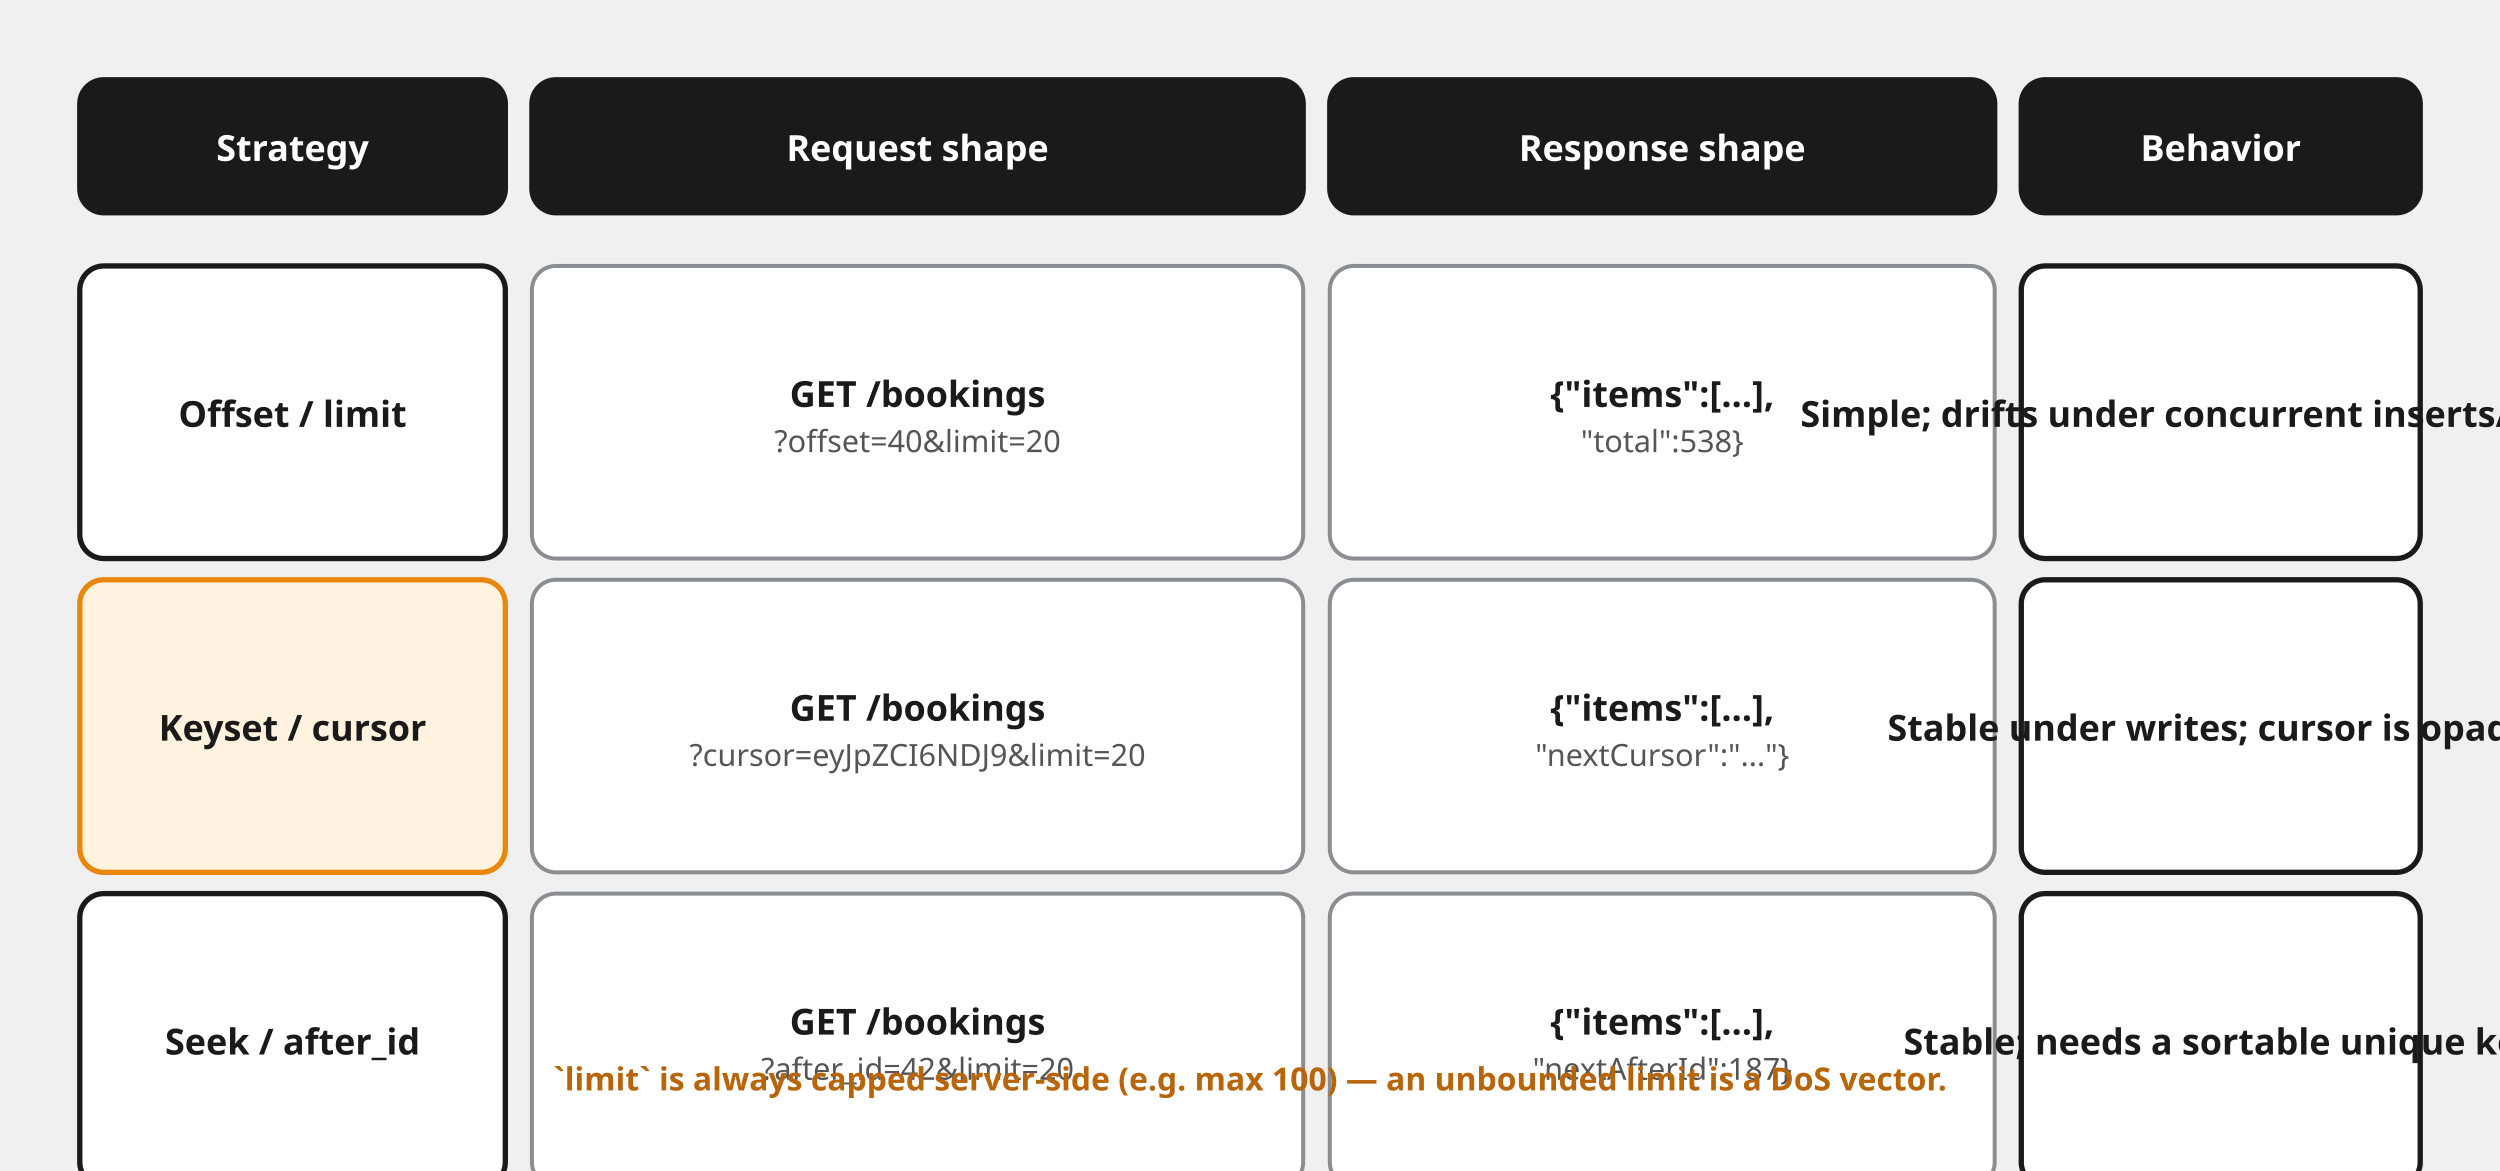
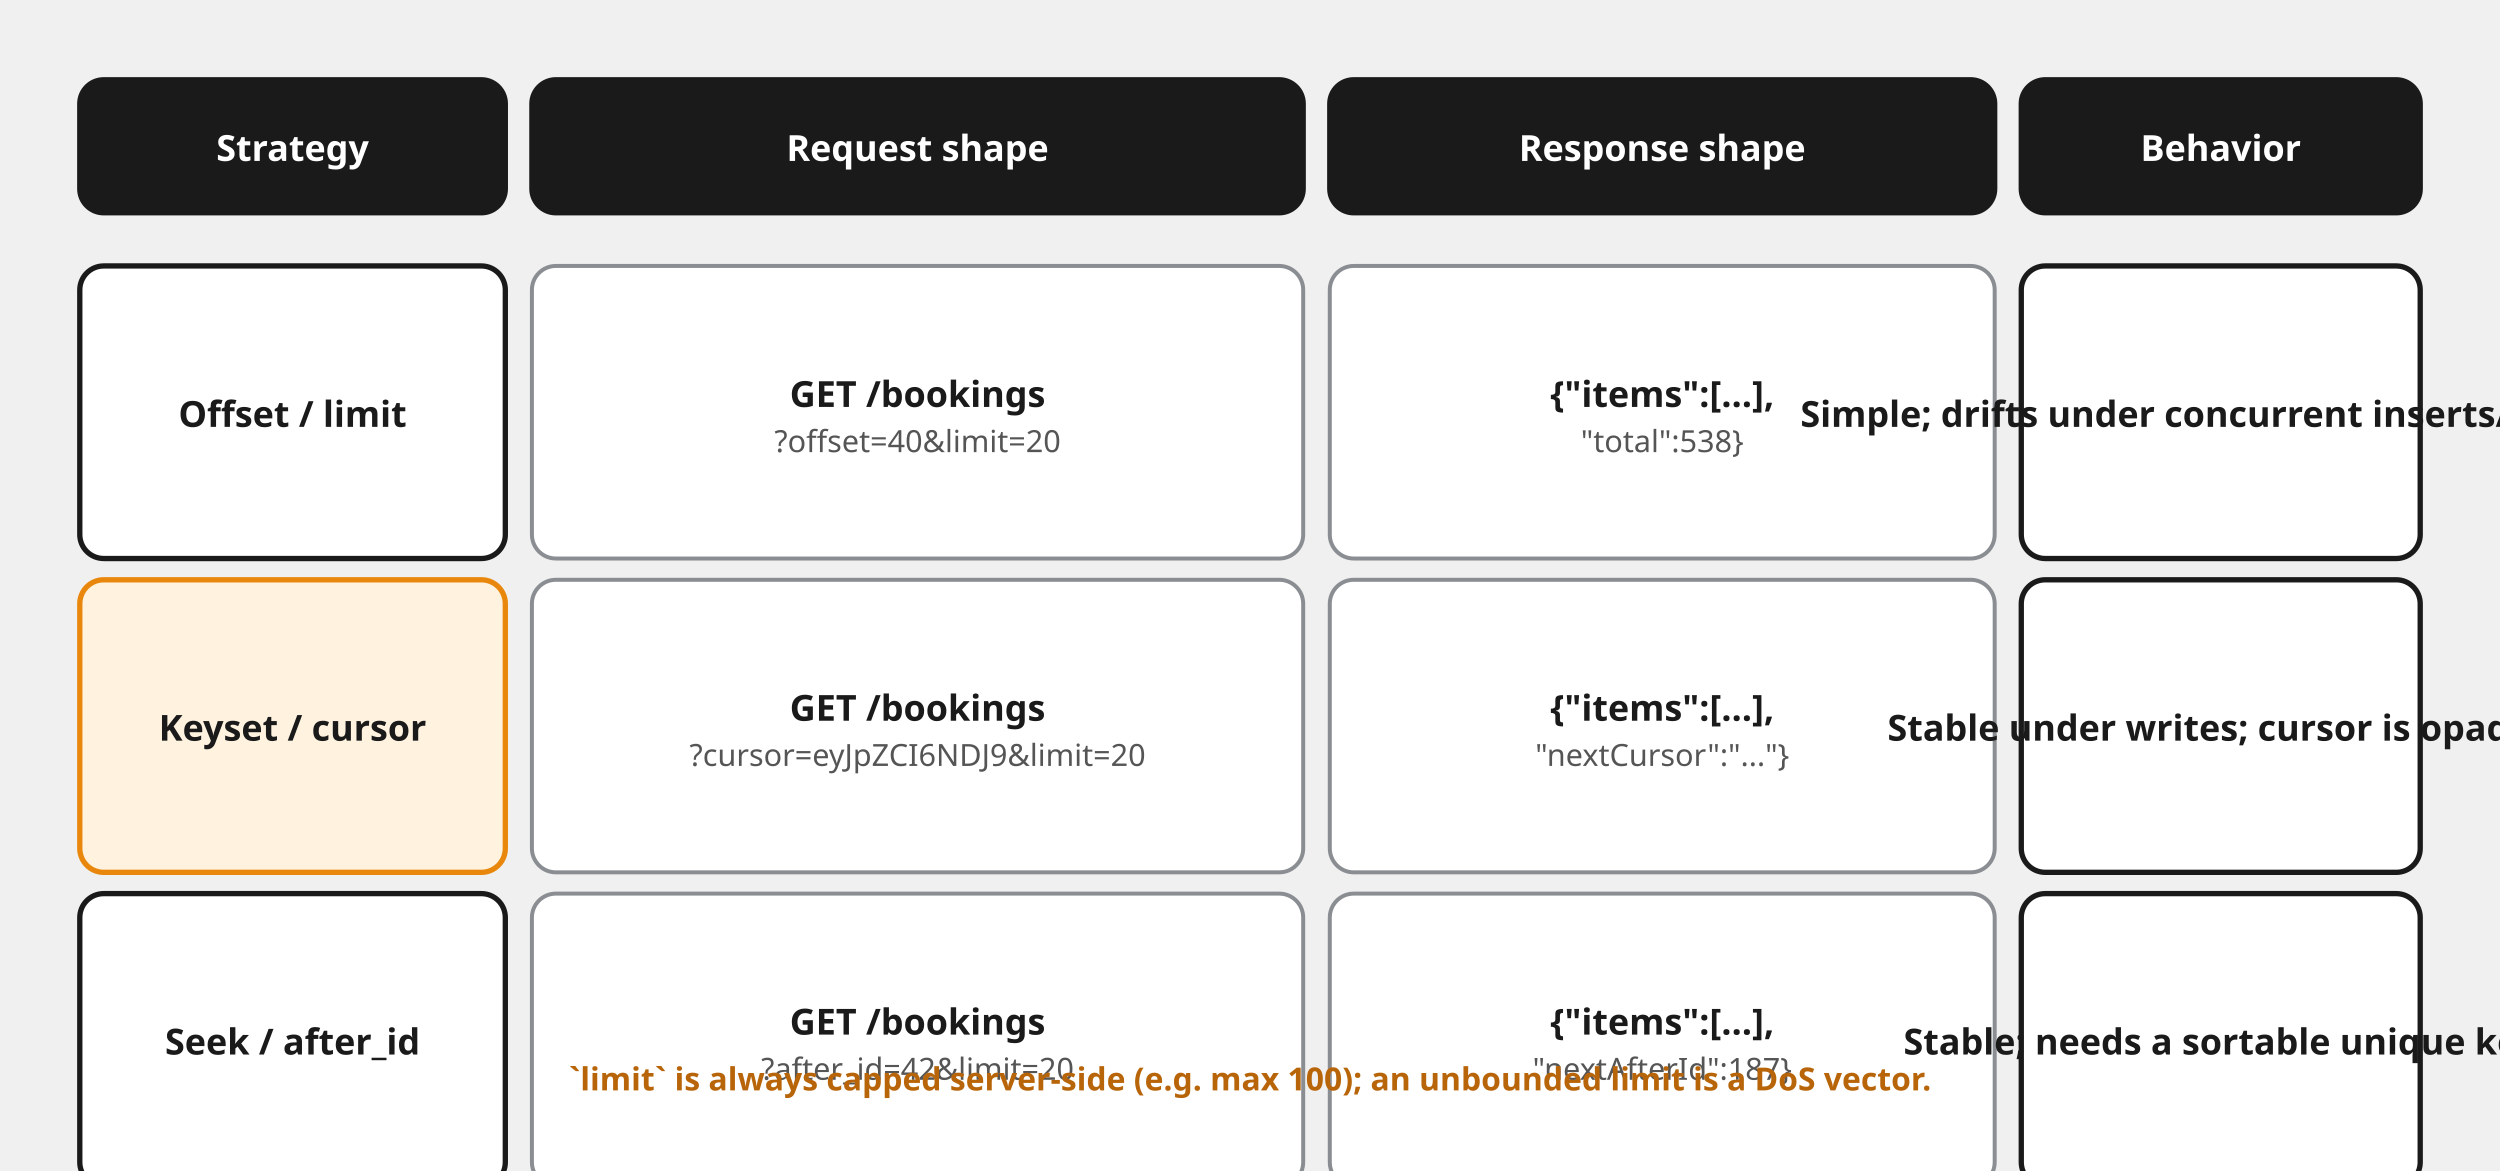
<svg xmlns="http://www.w3.org/2000/svg" viewBox="0 0 940 440" font-family="'Red Hat Text', system-ui, sans-serif" role="img">
  <defs>
    <marker id="a" viewBox="0 0 10 10" refX="8.5" refY="5" markerWidth="9" markerHeight="9" orient="auto-start-reverse">
      <path d="M0,0 L10,5 L0,10 z" fill="#555" />
    </marker>
    <marker id="am" viewBox="0 0 10 10" refX="8.5" refY="5" markerWidth="9" markerHeight="9" orient="auto-start-reverse">
      <path d="M0,0 L10,5 L0,10 z" fill="#e8870c" />
    </marker>
  </defs>
  <rect x="30" y="30" width="160" height="50" rx="9" fill="#1a1a1a" stroke="#1a1a1a" stroke-width="2" />
  <text x="110.0" y="60.5" font-size="13.5" font-weight="700" fill="#ffffff" text-anchor="middle">Strategy</text>
  <rect x="200" y="30" width="290" height="50" rx="9" fill="#1a1a1a" stroke="#1a1a1a" stroke-width="2" />
  <text x="345.0" y="60.5" font-size="13.5" font-weight="700" fill="#ffffff" text-anchor="middle">Request shape</text>
  <rect x="500" y="30" width="250" height="50" rx="9" fill="#1a1a1a" stroke="#1a1a1a" stroke-width="2" />
  <text x="625.0" y="60.5" font-size="13.5" font-weight="700" fill="#ffffff" text-anchor="middle">Response shape</text>
  <rect x="760" y="30" width="150" height="50" rx="9" fill="#1a1a1a" stroke="#1a1a1a" stroke-width="2" />
  <text x="835.0" y="60.5" font-size="13.5" font-weight="700" fill="#ffffff" text-anchor="middle">Behavior</text>
  <rect x="30" y="100" width="160" height="110" rx="9" fill="#ffffff" stroke="#1a1a1a" stroke-width="2" />
  <text x="110.0" y="160.5" font-size="13.5" font-weight="700" fill="#1a1a1a" text-anchor="middle">Offset / limit</text>
  <rect x="200" y="100" width="290" height="110" rx="9" fill="#ffffff" stroke="#8a8d91" stroke-width="1.5" />
  <text x="345.0" y="153.0" font-size="13.5" font-weight="700" fill="#1a1a1a" text-anchor="middle">GET /bookings</text>
  <text x="345.0" y="170.0" font-size="11.5" fill="#555555" text-anchor="middle">?offset=40&amp;limit=20</text>
  <rect x="500" y="100" width="250" height="110" rx="9" fill="#ffffff" stroke="#8a8d91" stroke-width="1.5" />
  <text x="625.0" y="153.0" font-size="13.5" font-weight="700" fill="#1a1a1a" text-anchor="middle">{"items":[...],</text>
  <text x="625.0" y="170.0" font-size="11.5" fill="#555555" text-anchor="middle">"total":538}</text>
  <rect x="760" y="100" width="150" height="110" rx="9" fill="#ffffff" stroke="#1a1a1a" stroke-width="2" />
  <text x="835.0" y="160.5" font-size="13.5" font-weight="700" fill="#1a1a1a" text-anchor="middle">Simple; drifts under concurrent inserts/deletes</text>
  <rect x="30" y="218" width="160" height="110" rx="9" fill="#fff3e0" stroke="#e8870c" stroke-width="2" />
  <text x="110.0" y="278.5" font-size="13.5" font-weight="700" fill="#1a1a1a" text-anchor="middle">Keyset / cursor</text>
  <rect x="200" y="218" width="290" height="110" rx="9" fill="#ffffff" stroke="#8a8d91" stroke-width="1.5" />
  <text x="345.0" y="271.0" font-size="13.5" font-weight="700" fill="#1a1a1a" text-anchor="middle">GET /bookings</text>
  <text x="345.0" y="288.0" font-size="11.5" fill="#555555" text-anchor="middle">?cursor=eyJpZCI6NDJ9&amp;limit=20</text>
  <rect x="500" y="218" width="250" height="110" rx="9" fill="#ffffff" stroke="#8a8d91" stroke-width="1.5" />
  <text x="625.0" y="271.0" font-size="13.5" font-weight="700" fill="#1a1a1a" text-anchor="middle">{"items":[...],</text>
  <text x="625.0" y="288.0" font-size="11.5" fill="#555555" text-anchor="middle">"nextCursor":"..."}</text>
  <rect x="760" y="218" width="150" height="110" rx="9" fill="#ffffff" stroke="#1a1a1a" stroke-width="2" />
  <text x="835.0" y="278.5" font-size="13.5" font-weight="700" fill="#1a1a1a" text-anchor="middle">Stable under writes; cursor is opaque</text>
  <rect x="30" y="336" width="160" height="110" rx="9" fill="#ffffff" stroke="#1a1a1a" stroke-width="2" />
  <text x="110.0" y="396.5" font-size="13.5" font-weight="700" fill="#1a1a1a" text-anchor="middle">Seek / after_id</text>
  <rect x="200" y="336" width="290" height="110" rx="9" fill="#ffffff" stroke="#8a8d91" stroke-width="1.5" />
  <text x="345.0" y="389.0" font-size="13.5" font-weight="700" fill="#1a1a1a" text-anchor="middle">GET /bookings</text>
  <text x="345.0" y="406.0" font-size="11.5" fill="#555555" text-anchor="middle">?after_id=42&amp;limit=20</text>
  <rect x="500" y="336" width="250" height="110" rx="9" fill="#ffffff" stroke="#8a8d91" stroke-width="1.5" />
  <text x="625.0" y="389.0" font-size="13.5" font-weight="700" fill="#1a1a1a" text-anchor="middle">{"items":[...],</text>
  <text x="625.0" y="406.0" font-size="11.5" fill="#555555" text-anchor="middle">"nextAfterId":187}</text>
  <rect x="760" y="336" width="150" height="110" rx="9" fill="#ffffff" stroke="#1a1a1a" stroke-width="2" />
  <text x="835.0" y="396.5" font-size="13.5" font-weight="700" fill="#1a1a1a" text-anchor="middle">Stable; needs a sortable unique key</text>
-   <text x="470" y="410" font-size="12" fill="#b8650a" text-anchor="middle" font-weight="700">`limit` is always capped server-side (e.g. max 100) — an unbounded limit is a DoS vector.</text>
+   <text x="470" y="410" font-size="12" fill="#b8650a" text-anchor="middle" font-weight="700">`limit` is always capped server-side (e.g. max 100); an unbounded limit is a DoS vector.</text>
</svg>
